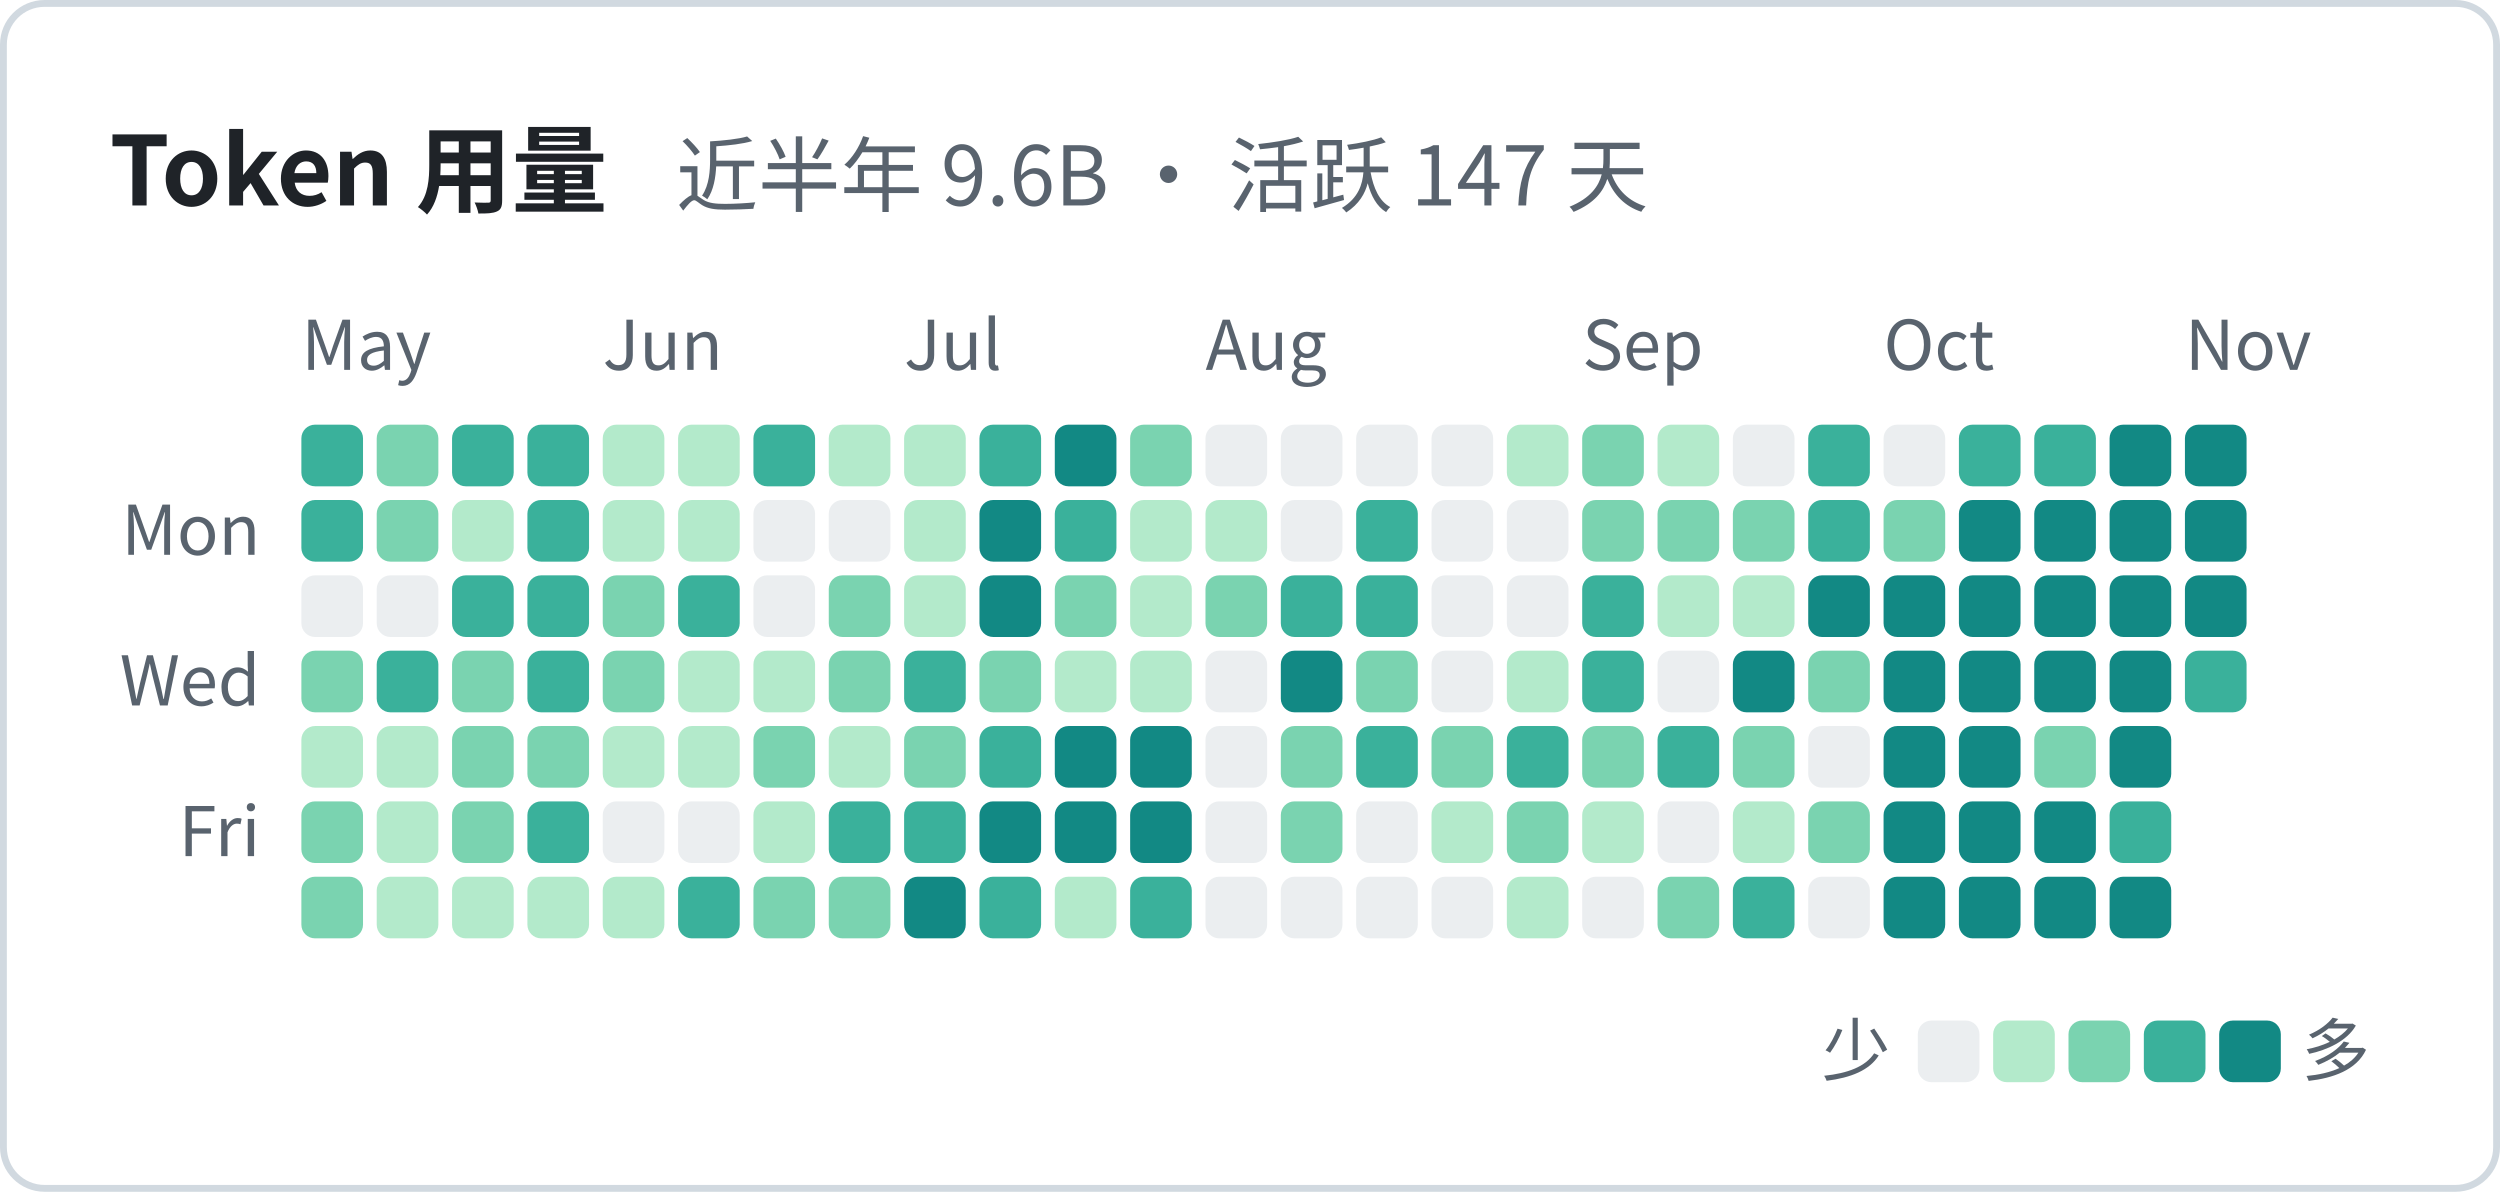
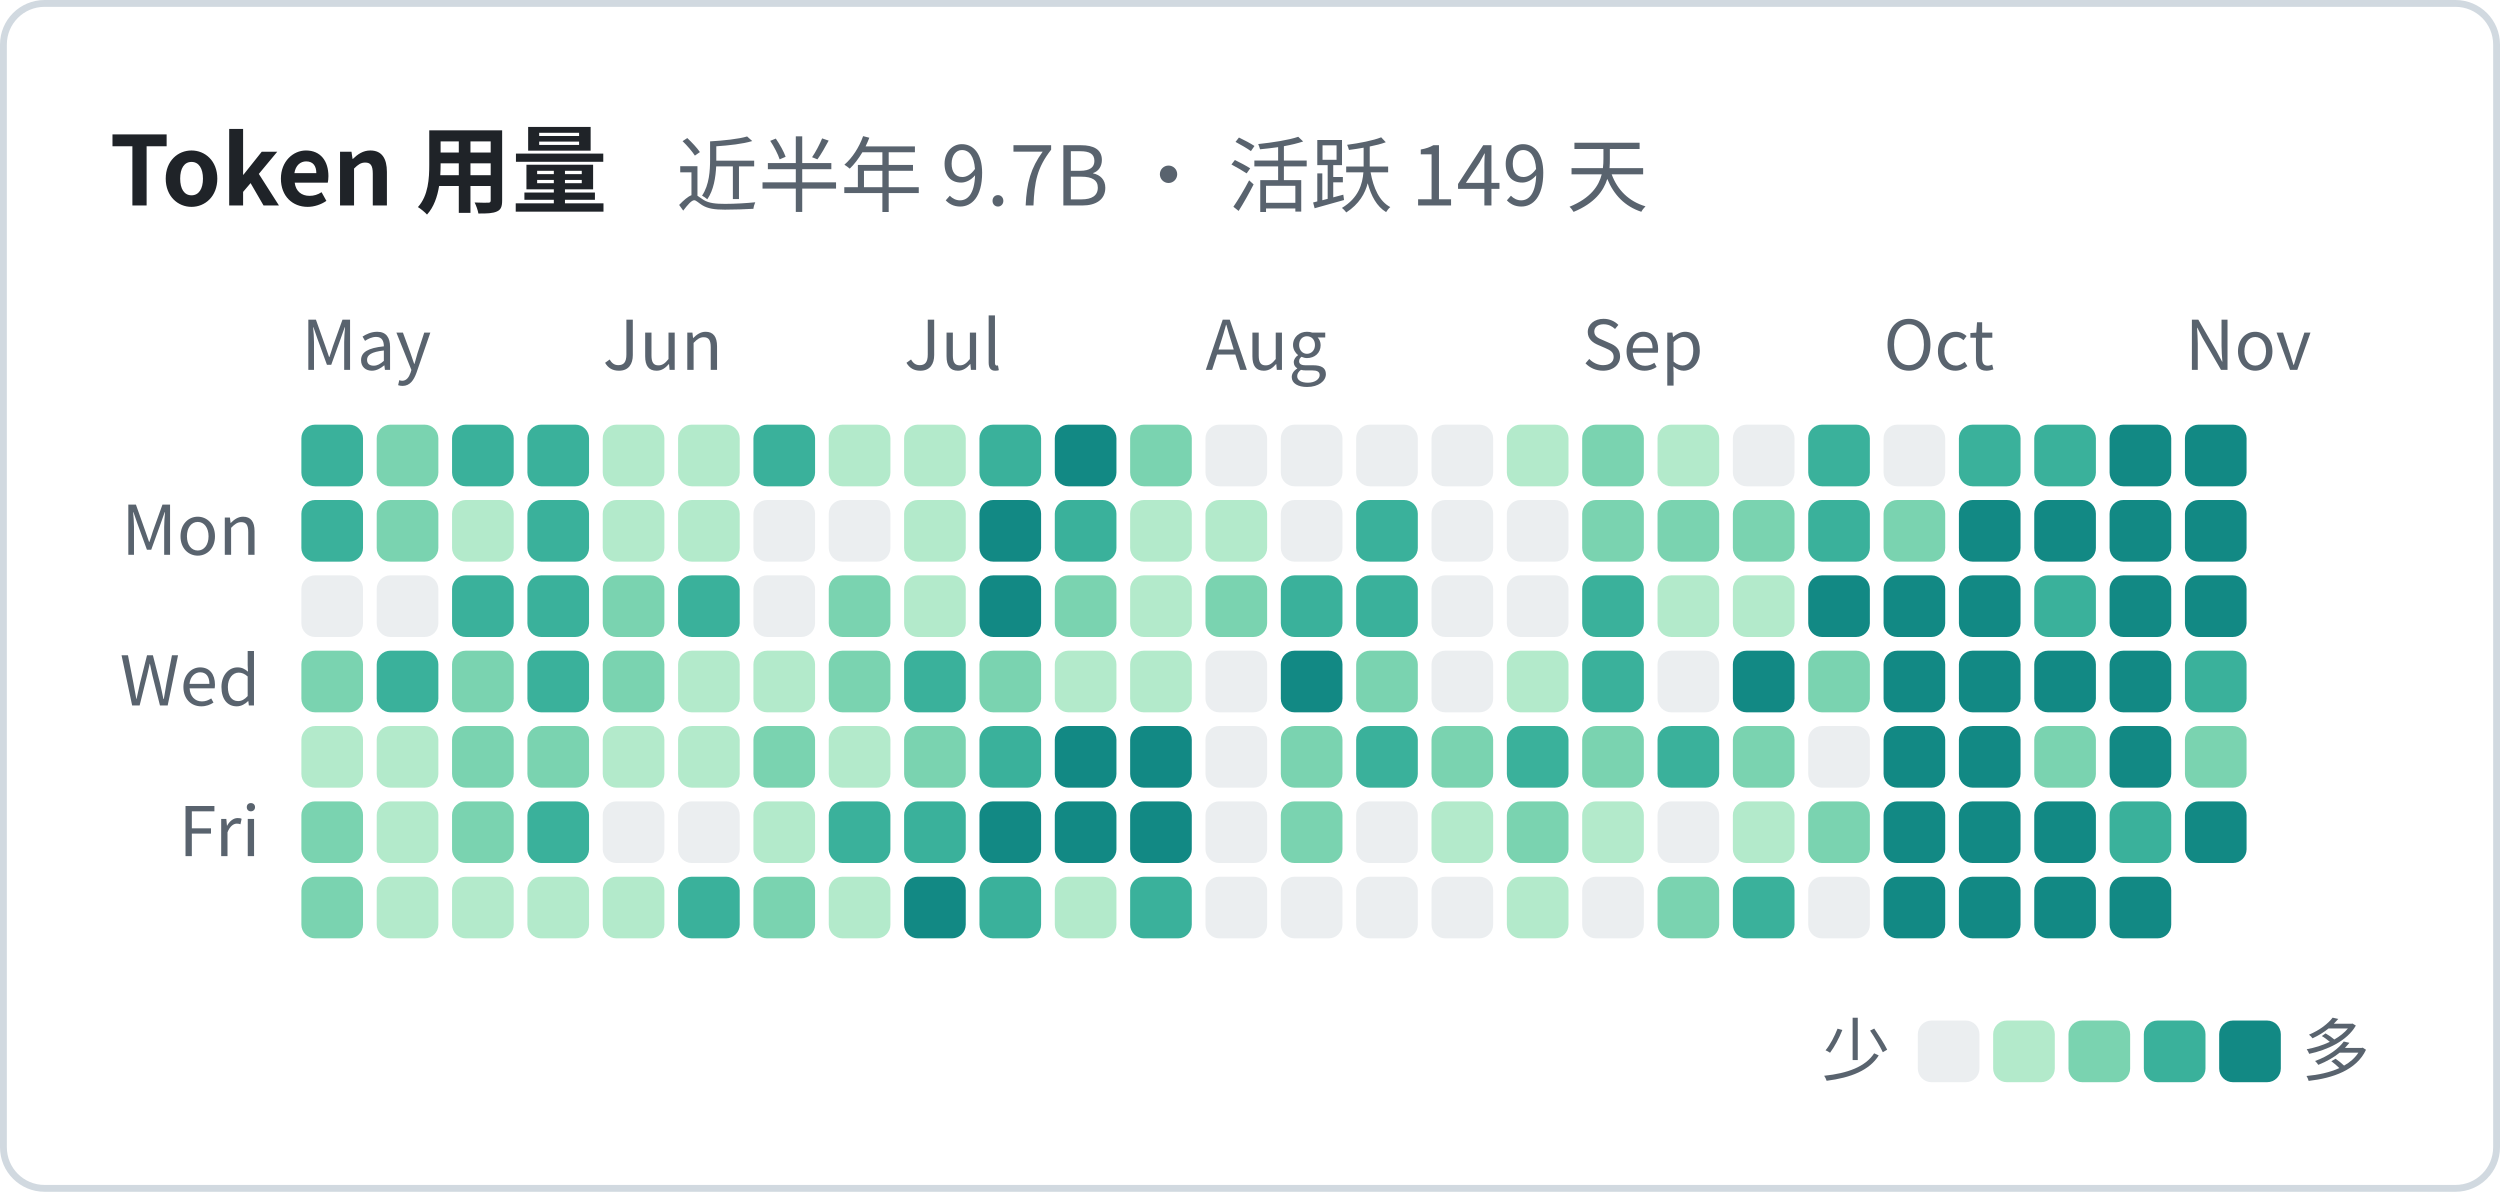
<svg xmlns="http://www.w3.org/2000/svg" width="365" height="174" viewBox="0 0 365 174" font-family="system-ui, -apple-system, 'Segoe UI', 'PingFang SC', 'Microsoft YaHei', 'Noto Sans CJK SC', sans-serif">
  <rect x="0.5" y="0.5" width="364" height="173" rx="6" fill="none" stroke="#d1d9e0" />
-   <text x="16" y="30" font-size="14" font-weight="600" fill="#1f2328">Token 用量<tspan dx="10" font-size="12" font-weight="400" fill="#59636e">近半年 9.6B · 活跃 147 天</tspan>
+   <text x="16" y="30" font-size="14" font-weight="600" fill="#1f2328">Token 用量<tspan dx="10" font-size="12" font-weight="400" fill="#59636e">近半年 9.7B · 活跃 149 天</tspan>
  </text>
  <text x="44" y="54" font-size="10" fill="#59636e">May</text>
  <text x="88" y="54" font-size="10" fill="#59636e">Jun</text>
  <text x="132" y="54" font-size="10" fill="#59636e">Jul</text>
  <text x="176" y="54" font-size="10" fill="#59636e">Aug</text>
  <text x="231" y="54" font-size="10" fill="#59636e">Sep</text>
  <text x="275" y="54" font-size="10" fill="#59636e">Oct</text>
  <text x="319" y="54" font-size="10" fill="#59636e">Nov</text>
  <text x="38" y="81" font-size="10" text-anchor="end" fill="#59636e">Mon</text>
  <text x="38" y="103" font-size="10" text-anchor="end" fill="#59636e">Wed</text>
  <text x="38" y="125" font-size="10" text-anchor="end" fill="#59636e">Fri</text>
  <rect x="44" y="62" width="9" height="9" rx="2" fill="#3ab19b" />
  <rect x="44" y="73" width="9" height="9" rx="2" fill="#3ab19b" />
  <rect x="44" y="84" width="9" height="9" rx="2" fill="#ebeef0" />
  <rect x="44" y="95" width="9" height="9" rx="2" fill="#7ad3b0" />
  <rect x="44" y="106" width="9" height="9" rx="2" fill="#b3eacb" />
  <rect x="44" y="117" width="9" height="9" rx="2" fill="#7ad3b0" />
  <rect x="44" y="128" width="9" height="9" rx="2" fill="#7ad3b0" />
  <rect x="55" y="62" width="9" height="9" rx="2" fill="#7ad3b0" />
  <rect x="55" y="73" width="9" height="9" rx="2" fill="#7ad3b0" />
  <rect x="55" y="84" width="9" height="9" rx="2" fill="#ebeef0" />
  <rect x="55" y="95" width="9" height="9" rx="2" fill="#3ab19b" />
  <rect x="55" y="106" width="9" height="9" rx="2" fill="#b3eacb" />
  <rect x="55" y="117" width="9" height="9" rx="2" fill="#b3eacb" />
  <rect x="55" y="128" width="9" height="9" rx="2" fill="#b3eacb" />
  <rect x="66" y="62" width="9" height="9" rx="2" fill="#3ab19b" />
  <rect x="66" y="73" width="9" height="9" rx="2" fill="#b3eacb" />
  <rect x="66" y="84" width="9" height="9" rx="2" fill="#3ab19b" />
  <rect x="66" y="95" width="9" height="9" rx="2" fill="#7ad3b0" />
  <rect x="66" y="106" width="9" height="9" rx="2" fill="#7ad3b0" />
  <rect x="66" y="117" width="9" height="9" rx="2" fill="#7ad3b0" />
  <rect x="66" y="128" width="9" height="9" rx="2" fill="#b3eacb" />
  <rect x="77" y="62" width="9" height="9" rx="2" fill="#3ab19b" />
  <rect x="77" y="73" width="9" height="9" rx="2" fill="#3ab19b" />
  <rect x="77" y="84" width="9" height="9" rx="2" fill="#3ab19b" />
  <rect x="77" y="95" width="9" height="9" rx="2" fill="#3ab19b" />
  <rect x="77" y="106" width="9" height="9" rx="2" fill="#7ad3b0" />
  <rect x="77" y="117" width="9" height="9" rx="2" fill="#3ab19b" />
  <rect x="77" y="128" width="9" height="9" rx="2" fill="#b3eacb" />
  <rect x="88" y="62" width="9" height="9" rx="2" fill="#b3eacb" />
  <rect x="88" y="73" width="9" height="9" rx="2" fill="#b3eacb" />
  <rect x="88" y="84" width="9" height="9" rx="2" fill="#7ad3b0" />
  <rect x="88" y="95" width="9" height="9" rx="2" fill="#7ad3b0" />
  <rect x="88" y="106" width="9" height="9" rx="2" fill="#b3eacb" />
  <rect x="88" y="117" width="9" height="9" rx="2" fill="#ebeef0" />
  <rect x="88" y="128" width="9" height="9" rx="2" fill="#b3eacb" />
  <rect x="99" y="62" width="9" height="9" rx="2" fill="#b3eacb" />
  <rect x="99" y="73" width="9" height="9" rx="2" fill="#b3eacb" />
  <rect x="99" y="84" width="9" height="9" rx="2" fill="#3ab19b" />
  <rect x="99" y="95" width="9" height="9" rx="2" fill="#b3eacb" />
  <rect x="99" y="106" width="9" height="9" rx="2" fill="#b3eacb" />
  <rect x="99" y="117" width="9" height="9" rx="2" fill="#ebeef0" />
  <rect x="99" y="128" width="9" height="9" rx="2" fill="#3ab19b" />
  <rect x="110" y="62" width="9" height="9" rx="2" fill="#3ab19b" />
  <rect x="110" y="73" width="9" height="9" rx="2" fill="#ebeef0" />
  <rect x="110" y="84" width="9" height="9" rx="2" fill="#ebeef0" />
  <rect x="110" y="95" width="9" height="9" rx="2" fill="#b3eacb" />
  <rect x="110" y="106" width="9" height="9" rx="2" fill="#7ad3b0" />
  <rect x="110" y="117" width="9" height="9" rx="2" fill="#b3eacb" />
  <rect x="110" y="128" width="9" height="9" rx="2" fill="#7ad3b0" />
  <rect x="121" y="62" width="9" height="9" rx="2" fill="#b3eacb" />
  <rect x="121" y="73" width="9" height="9" rx="2" fill="#ebeef0" />
  <rect x="121" y="84" width="9" height="9" rx="2" fill="#7ad3b0" />
  <rect x="121" y="95" width="9" height="9" rx="2" fill="#7ad3b0" />
  <rect x="121" y="106" width="9" height="9" rx="2" fill="#b3eacb" />
  <rect x="121" y="117" width="9" height="9" rx="2" fill="#3ab19b" />
-   <rect x="121" y="128" width="9" height="9" rx="2" fill="#7ad3b0" />
+   <rect x="121" y="128" width="9" height="9" rx="2" fill="#b3eacb" />
  <rect x="132" y="62" width="9" height="9" rx="2" fill="#b3eacb" />
  <rect x="132" y="73" width="9" height="9" rx="2" fill="#b3eacb" />
  <rect x="132" y="84" width="9" height="9" rx="2" fill="#b3eacb" />
  <rect x="132" y="95" width="9" height="9" rx="2" fill="#3ab19b" />
  <rect x="132" y="106" width="9" height="9" rx="2" fill="#7ad3b0" />
  <rect x="132" y="117" width="9" height="9" rx="2" fill="#3ab19b" />
  <rect x="132" y="128" width="9" height="9" rx="2" fill="#128984" />
  <rect x="143" y="62" width="9" height="9" rx="2" fill="#3ab19b" />
  <rect x="143" y="73" width="9" height="9" rx="2" fill="#128984" />
  <rect x="143" y="84" width="9" height="9" rx="2" fill="#128984" />
  <rect x="143" y="95" width="9" height="9" rx="2" fill="#7ad3b0" />
  <rect x="143" y="106" width="9" height="9" rx="2" fill="#3ab19b" />
  <rect x="143" y="117" width="9" height="9" rx="2" fill="#128984" />
  <rect x="143" y="128" width="9" height="9" rx="2" fill="#3ab19b" />
  <rect x="154" y="62" width="9" height="9" rx="2" fill="#128984" />
  <rect x="154" y="73" width="9" height="9" rx="2" fill="#3ab19b" />
  <rect x="154" y="84" width="9" height="9" rx="2" fill="#7ad3b0" />
  <rect x="154" y="95" width="9" height="9" rx="2" fill="#b3eacb" />
  <rect x="154" y="106" width="9" height="9" rx="2" fill="#128984" />
  <rect x="154" y="117" width="9" height="9" rx="2" fill="#128984" />
  <rect x="154" y="128" width="9" height="9" rx="2" fill="#b3eacb" />
  <rect x="165" y="62" width="9" height="9" rx="2" fill="#7ad3b0" />
  <rect x="165" y="73" width="9" height="9" rx="2" fill="#b3eacb" />
  <rect x="165" y="84" width="9" height="9" rx="2" fill="#b3eacb" />
  <rect x="165" y="95" width="9" height="9" rx="2" fill="#b3eacb" />
  <rect x="165" y="106" width="9" height="9" rx="2" fill="#128984" />
  <rect x="165" y="117" width="9" height="9" rx="2" fill="#128984" />
  <rect x="165" y="128" width="9" height="9" rx="2" fill="#3ab19b" />
  <rect x="176" y="62" width="9" height="9" rx="2" fill="#ebeef0" />
  <rect x="176" y="73" width="9" height="9" rx="2" fill="#b3eacb" />
  <rect x="176" y="84" width="9" height="9" rx="2" fill="#7ad3b0" />
  <rect x="176" y="95" width="9" height="9" rx="2" fill="#ebeef0" />
  <rect x="176" y="106" width="9" height="9" rx="2" fill="#ebeef0" />
  <rect x="176" y="117" width="9" height="9" rx="2" fill="#ebeef0" />
  <rect x="176" y="128" width="9" height="9" rx="2" fill="#ebeef0" />
  <rect x="187" y="62" width="9" height="9" rx="2" fill="#ebeef0" />
  <rect x="187" y="73" width="9" height="9" rx="2" fill="#ebeef0" />
  <rect x="187" y="84" width="9" height="9" rx="2" fill="#3ab19b" />
  <rect x="187" y="95" width="9" height="9" rx="2" fill="#128984" />
  <rect x="187" y="106" width="9" height="9" rx="2" fill="#7ad3b0" />
  <rect x="187" y="117" width="9" height="9" rx="2" fill="#7ad3b0" />
  <rect x="187" y="128" width="9" height="9" rx="2" fill="#ebeef0" />
  <rect x="198" y="62" width="9" height="9" rx="2" fill="#ebeef0" />
  <rect x="198" y="73" width="9" height="9" rx="2" fill="#3ab19b" />
  <rect x="198" y="84" width="9" height="9" rx="2" fill="#3ab19b" />
  <rect x="198" y="95" width="9" height="9" rx="2" fill="#7ad3b0" />
  <rect x="198" y="106" width="9" height="9" rx="2" fill="#3ab19b" />
  <rect x="198" y="117" width="9" height="9" rx="2" fill="#ebeef0" />
  <rect x="198" y="128" width="9" height="9" rx="2" fill="#ebeef0" />
  <rect x="209" y="62" width="9" height="9" rx="2" fill="#ebeef0" />
  <rect x="209" y="73" width="9" height="9" rx="2" fill="#ebeef0" />
  <rect x="209" y="84" width="9" height="9" rx="2" fill="#ebeef0" />
  <rect x="209" y="95" width="9" height="9" rx="2" fill="#ebeef0" />
  <rect x="209" y="106" width="9" height="9" rx="2" fill="#7ad3b0" />
  <rect x="209" y="117" width="9" height="9" rx="2" fill="#b3eacb" />
  <rect x="209" y="128" width="9" height="9" rx="2" fill="#ebeef0" />
  <rect x="220" y="62" width="9" height="9" rx="2" fill="#b3eacb" />
  <rect x="220" y="73" width="9" height="9" rx="2" fill="#ebeef0" />
  <rect x="220" y="84" width="9" height="9" rx="2" fill="#ebeef0" />
  <rect x="220" y="95" width="9" height="9" rx="2" fill="#b3eacb" />
  <rect x="220" y="106" width="9" height="9" rx="2" fill="#3ab19b" />
  <rect x="220" y="117" width="9" height="9" rx="2" fill="#7ad3b0" />
  <rect x="220" y="128" width="9" height="9" rx="2" fill="#b3eacb" />
  <rect x="231" y="62" width="9" height="9" rx="2" fill="#7ad3b0" />
  <rect x="231" y="73" width="9" height="9" rx="2" fill="#7ad3b0" />
  <rect x="231" y="84" width="9" height="9" rx="2" fill="#3ab19b" />
  <rect x="231" y="95" width="9" height="9" rx="2" fill="#3ab19b" />
  <rect x="231" y="106" width="9" height="9" rx="2" fill="#7ad3b0" />
  <rect x="231" y="117" width="9" height="9" rx="2" fill="#b3eacb" />
  <rect x="231" y="128" width="9" height="9" rx="2" fill="#ebeef0" />
  <rect x="242" y="62" width="9" height="9" rx="2" fill="#b3eacb" />
  <rect x="242" y="73" width="9" height="9" rx="2" fill="#7ad3b0" />
  <rect x="242" y="84" width="9" height="9" rx="2" fill="#b3eacb" />
  <rect x="242" y="95" width="9" height="9" rx="2" fill="#ebeef0" />
  <rect x="242" y="106" width="9" height="9" rx="2" fill="#3ab19b" />
  <rect x="242" y="117" width="9" height="9" rx="2" fill="#ebeef0" />
  <rect x="242" y="128" width="9" height="9" rx="2" fill="#7ad3b0" />
  <rect x="253" y="62" width="9" height="9" rx="2" fill="#ebeef0" />
  <rect x="253" y="73" width="9" height="9" rx="2" fill="#7ad3b0" />
  <rect x="253" y="84" width="9" height="9" rx="2" fill="#b3eacb" />
  <rect x="253" y="95" width="9" height="9" rx="2" fill="#128984" />
  <rect x="253" y="106" width="9" height="9" rx="2" fill="#7ad3b0" />
  <rect x="253" y="117" width="9" height="9" rx="2" fill="#b3eacb" />
  <rect x="253" y="128" width="9" height="9" rx="2" fill="#3ab19b" />
  <rect x="264" y="62" width="9" height="9" rx="2" fill="#3ab19b" />
  <rect x="264" y="73" width="9" height="9" rx="2" fill="#3ab19b" />
  <rect x="264" y="84" width="9" height="9" rx="2" fill="#128984" />
  <rect x="264" y="95" width="9" height="9" rx="2" fill="#7ad3b0" />
  <rect x="264" y="106" width="9" height="9" rx="2" fill="#ebeef0" />
  <rect x="264" y="117" width="9" height="9" rx="2" fill="#7ad3b0" />
  <rect x="264" y="128" width="9" height="9" rx="2" fill="#ebeef0" />
  <rect x="275" y="62" width="9" height="9" rx="2" fill="#ebeef0" />
  <rect x="275" y="73" width="9" height="9" rx="2" fill="#7ad3b0" />
  <rect x="275" y="84" width="9" height="9" rx="2" fill="#128984" />
  <rect x="275" y="95" width="9" height="9" rx="2" fill="#128984" />
  <rect x="275" y="106" width="9" height="9" rx="2" fill="#128984" />
  <rect x="275" y="117" width="9" height="9" rx="2" fill="#128984" />
  <rect x="275" y="128" width="9" height="9" rx="2" fill="#128984" />
  <rect x="286" y="62" width="9" height="9" rx="2" fill="#3ab19b" />
  <rect x="286" y="73" width="9" height="9" rx="2" fill="#128984" />
  <rect x="286" y="84" width="9" height="9" rx="2" fill="#128984" />
  <rect x="286" y="95" width="9" height="9" rx="2" fill="#128984" />
  <rect x="286" y="106" width="9" height="9" rx="2" fill="#128984" />
  <rect x="286" y="117" width="9" height="9" rx="2" fill="#128984" />
  <rect x="286" y="128" width="9" height="9" rx="2" fill="#128984" />
  <rect x="297" y="62" width="9" height="9" rx="2" fill="#3ab19b" />
  <rect x="297" y="73" width="9" height="9" rx="2" fill="#128984" />
-   <rect x="297" y="84" width="9" height="9" rx="2" fill="#128984" />
+   <rect x="297" y="84" width="9" height="9" rx="2" fill="#3ab19b" />
  <rect x="297" y="95" width="9" height="9" rx="2" fill="#128984" />
  <rect x="297" y="106" width="9" height="9" rx="2" fill="#7ad3b0" />
  <rect x="297" y="117" width="9" height="9" rx="2" fill="#128984" />
  <rect x="297" y="128" width="9" height="9" rx="2" fill="#128984" />
  <rect x="308" y="62" width="9" height="9" rx="2" fill="#128984" />
  <rect x="308" y="73" width="9" height="9" rx="2" fill="#128984" />
  <rect x="308" y="84" width="9" height="9" rx="2" fill="#128984" />
  <rect x="308" y="95" width="9" height="9" rx="2" fill="#128984" />
  <rect x="308" y="106" width="9" height="9" rx="2" fill="#128984" />
  <rect x="308" y="117" width="9" height="9" rx="2" fill="#3ab19b" />
  <rect x="308" y="128" width="9" height="9" rx="2" fill="#128984" />
  <rect x="319" y="62" width="9" height="9" rx="2" fill="#128984" />
  <rect x="319" y="73" width="9" height="9" rx="2" fill="#128984" />
  <rect x="319" y="84" width="9" height="9" rx="2" fill="#128984" />
  <rect x="319" y="95" width="9" height="9" rx="2" fill="#3ab19b" />
+   <rect x="319" y="106" width="9" height="9" rx="2" fill="#7ad3b0" />
+   <rect x="319" y="117" width="9" height="9" rx="2" fill="#128984" />
  <text x="276" y="157" font-size="10" text-anchor="end" fill="#59636e">少</text>
  <rect x="280" y="149" width="9" height="9" rx="2" fill="#ebeef0" />
  <rect x="291" y="149" width="9" height="9" rx="2" fill="#b3eacb" />
  <rect x="302" y="149" width="9" height="9" rx="2" fill="#7ad3b0" />
  <rect x="313" y="149" width="9" height="9" rx="2" fill="#3ab19b" />
  <rect x="324" y="149" width="9" height="9" rx="2" fill="#128984" />
  <text x="336" y="157" font-size="10" fill="#59636e">多</text>
</svg>
